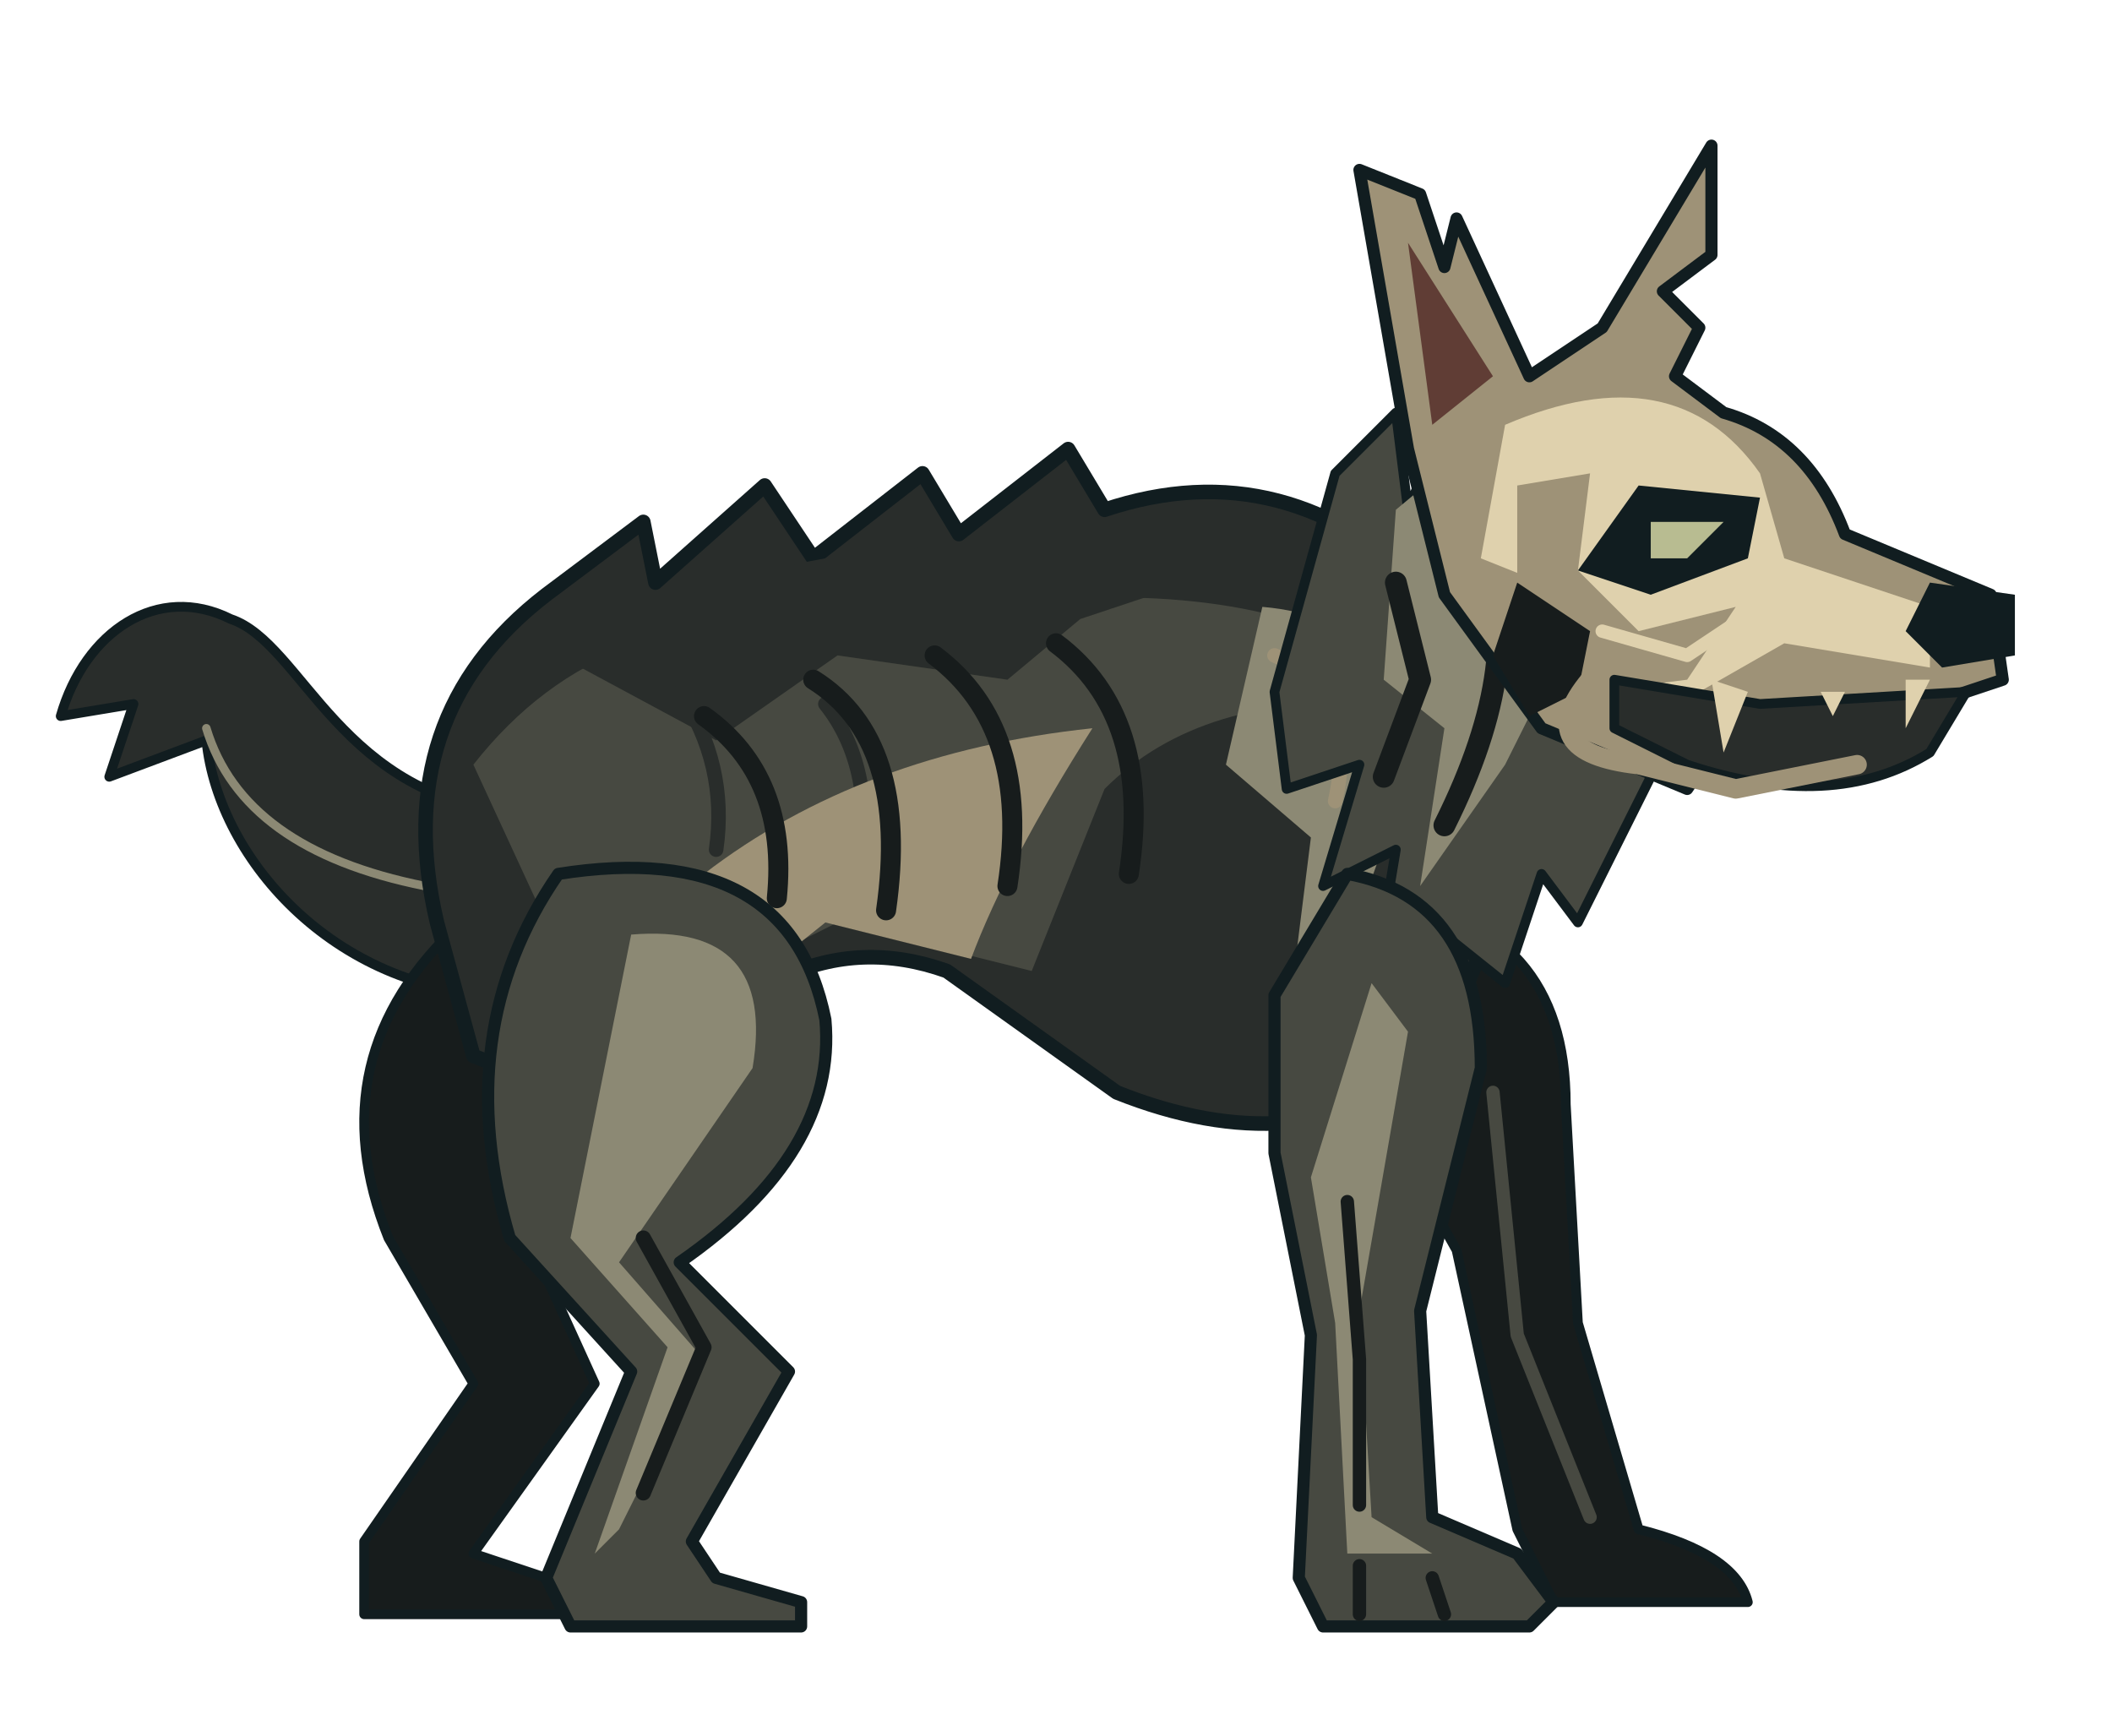
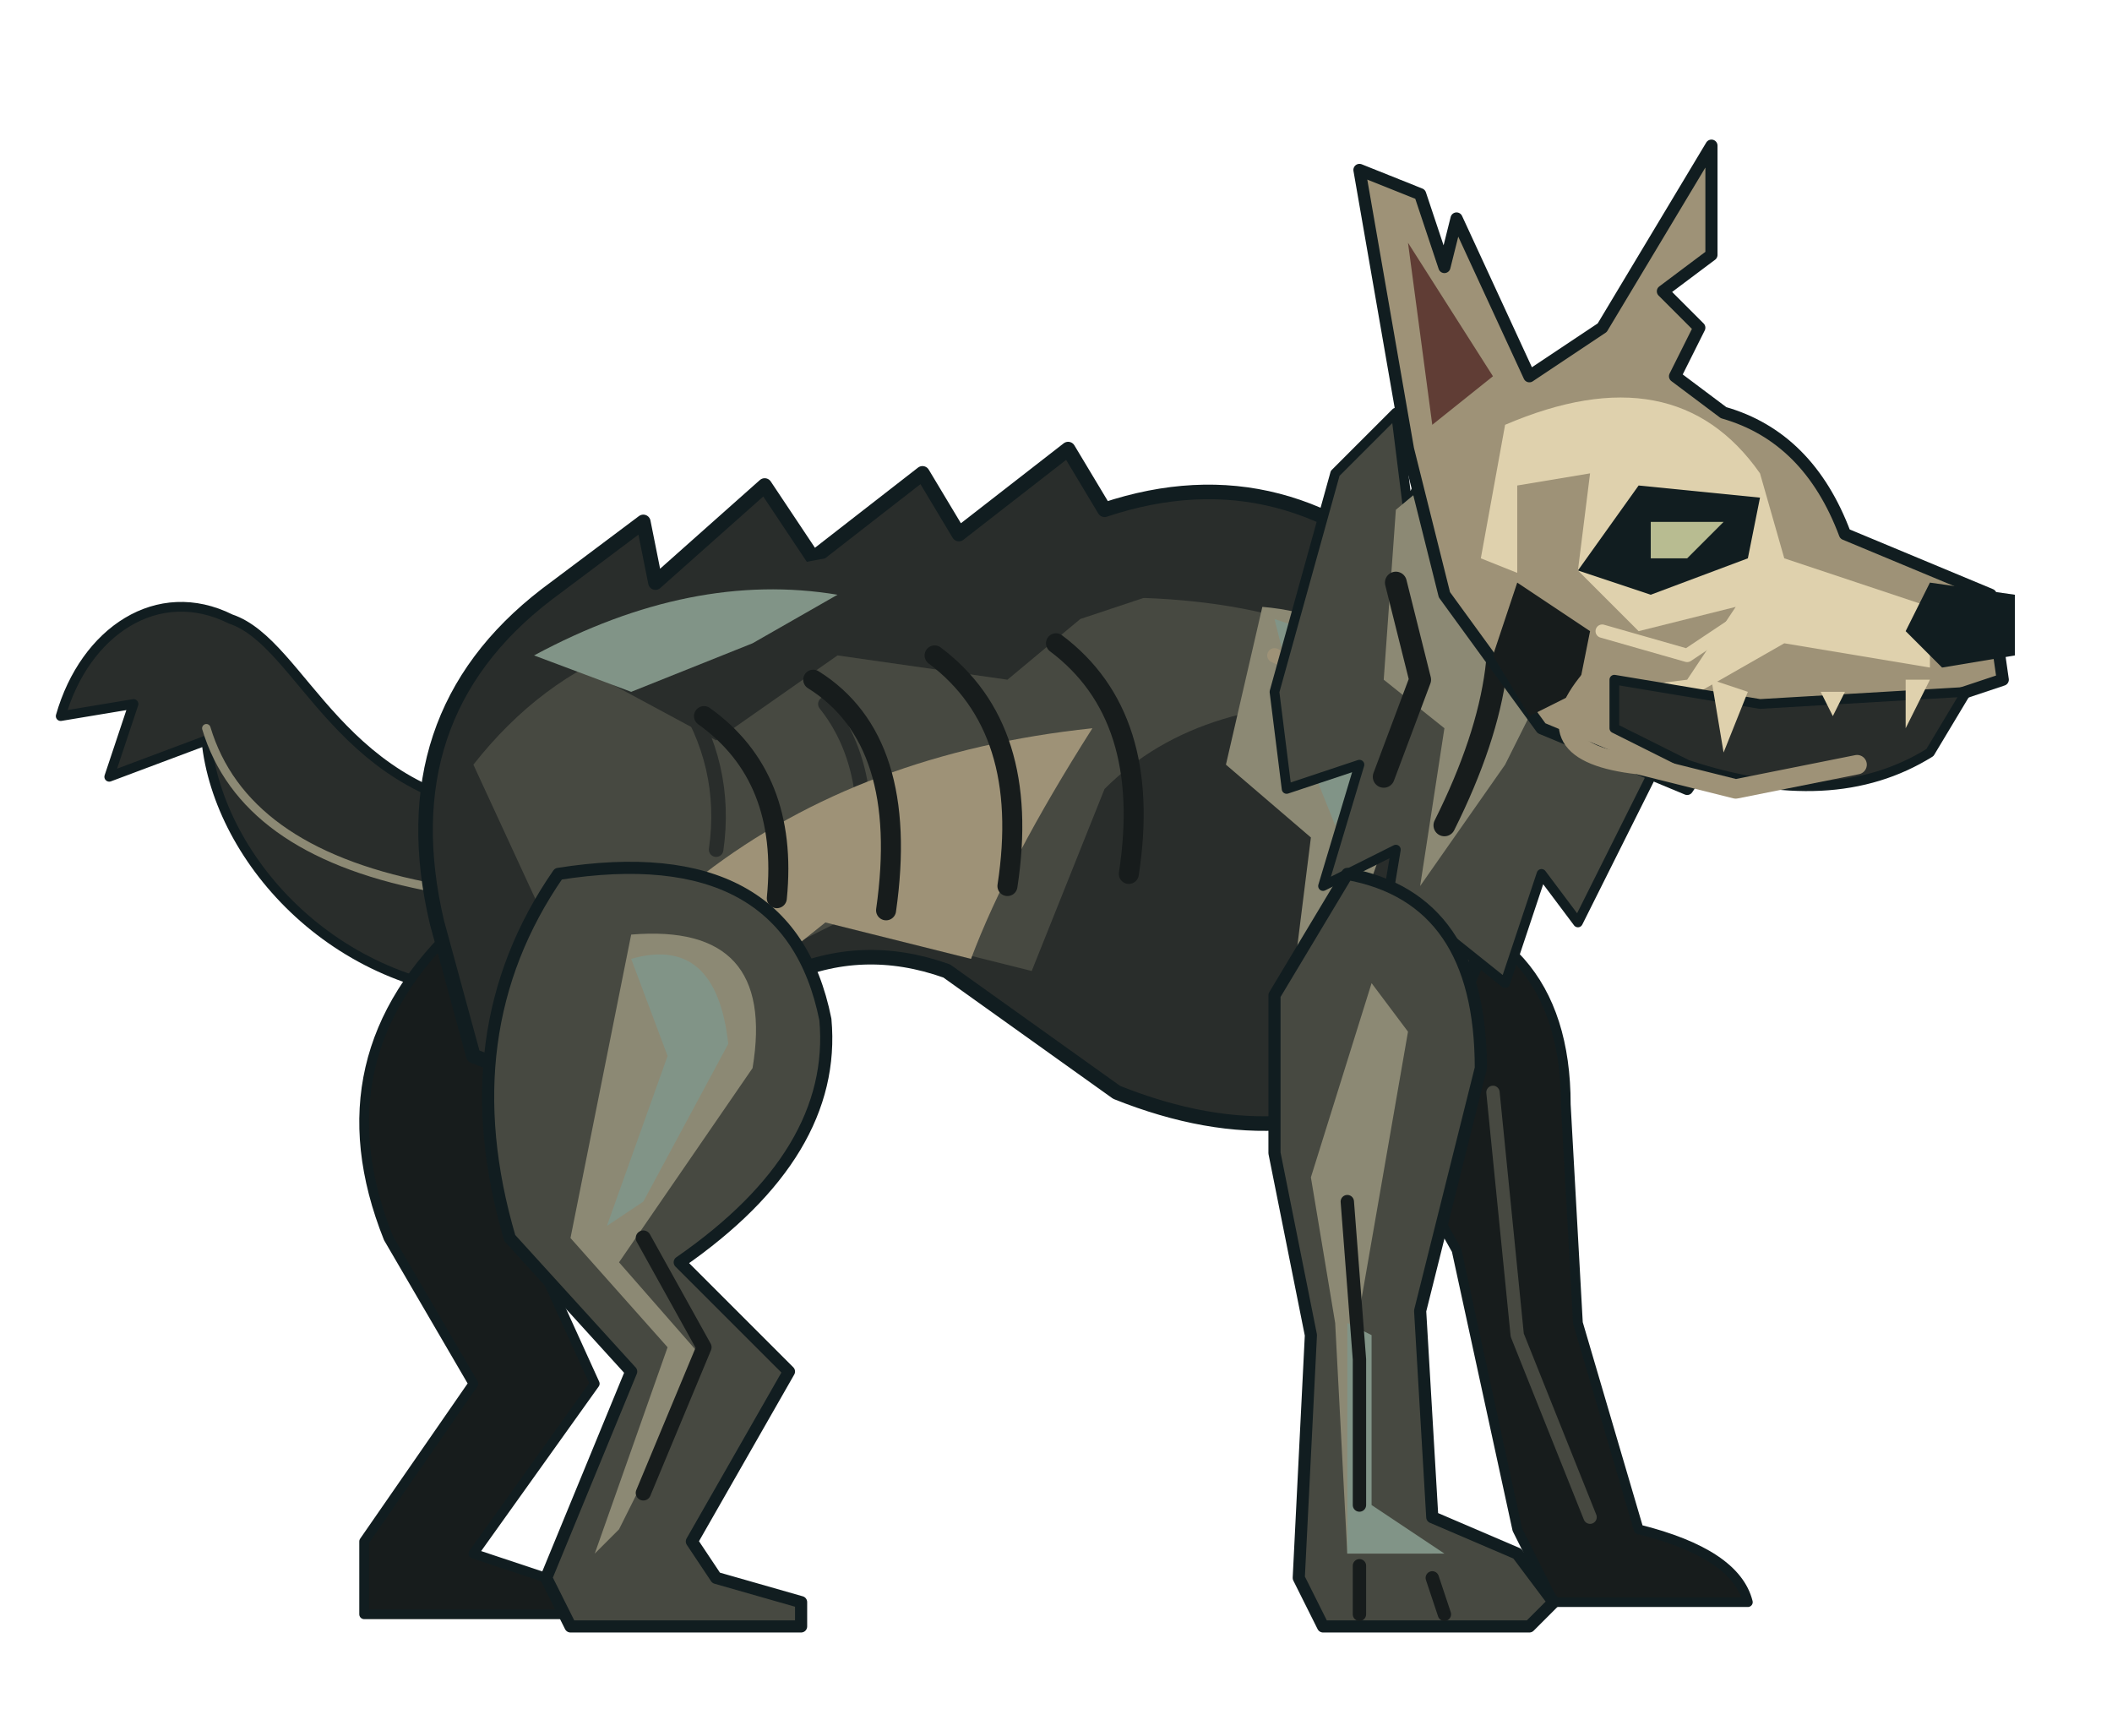
<svg xmlns="http://www.w3.org/2000/svg" viewBox="-87 -133 174 143" role="img">
  <g id="tail" stroke-linejoin="round" stroke-linecap="round">
    <path d="M-44 -66 C-59 -67 -62 -80 -68 -82 C-74 -85 -80 -81 -82 -74 L-76 -75 -78 -69 -70 -72 C-69 -62 -59 -51 -45 -51Z" fill="#292d2b" stroke="#111d20" stroke-width="0.8" data-lod="0" />
    <path d="M-52 -60 Q-67 -63 -70 -73" fill="none" stroke="#8c8974" stroke-width="0.7" data-lod="2" />
  </g>
  <g id="hind-far" stroke-linejoin="round" stroke-linecap="round">
    <path d="M-49 -57 Q-30 -63 -30 -44 L-43 -30 -38 -19 -48 -5 -42 -3 -40 0 -57 0 -57 -6 -48 -19 -55 -31 Q-61 -46 -49 -57Z" fill="#171c1c" stroke="#111d20" stroke-width="0.8" data-lod="0" />
  </g>
  <g id="fore-far" stroke-linejoin="round" stroke-linecap="round">
    <path d="M27 -59 Q42 -57 42 -42 L43 -24 48 -7 Q56 -5 57 -1 L41 -1 38 -7 33 -30 24 -46Z" fill="#171c1c" stroke="#111d20" stroke-width="0.8" data-lod="0" />
    <path d="M36 -43 L38 -23 44 -8" fill="none" stroke="#474941" stroke-width="1.1" data-lod="0" />
  </g>
  <g id="body" stroke-linejoin="round" stroke-linecap="round">
    <path d="M-51 -57 Q-55 -74 -42 -84 L-34 -90 -33 -85 -24 -93 -20 -87 -11 -94 -8 -89 1 -96 4 -91 Q19 -96 31 -84 L41 -69 31 -45 Q20 -37 5 -43 L-9 -53 Q-23 -58 -35 -41 L-48 -46Z" fill="#292d2b" stroke="#111d20" stroke-width="1.2" data-lod="0" />
    <path d="M-48 -70 Q-37 -84 -18 -81 Q5 -86 19 -82 L27 -75 Q12 -76 4 -68 L-2 -53 -18 -57 -30 -51 -42 -57Z" fill="#474941" stroke="none" stroke-width="0.8" data-lod="0" />
    <path d="M-41 -79 Q-16 -93 11 -85 L2 -82 -4 -77 -18 -79 -28 -72Z" fill="#292d2b" stroke="none" stroke-width="0.8" data-lod="0" />
    <path d="M-31 -76 Q-27 -70 -28 -63" fill="none" stroke="#292d2b" stroke-width="1.2" data-lod="1" />
    <path d="M-19 -75 Q-15 -70 -16 -61.6" fill="none" stroke="#292d2b" stroke-width="1.2" data-lod="1" />
    <path d="M-29 -61 Q-16 -71 3 -73 Q-4 -62 -7 -54 L-19 -57 -29 -49Z" fill="#9e9277" stroke="none" stroke-width="0.8" data-lod="0" />
    <path d="M-29 -74 Q-22 -69 -23 -59 M-20 -77 Q-12 -72 -14 -58 M-10 -79 Q-2 -73 -4 -60 M0 -80 Q8 -74 6 -61" fill="none" stroke="#171c1c" stroke-width="1.65" data-lod="0" />
    <path d="M17 -83 Q29 -82 29 -69 L24 -55 19 -48 21 -64 14 -70Z" fill="#8c8974" stroke="none" stroke-width="0.8" data-lod="0" />
    <path d="M18 -79 Q25 -76 23 -67" fill="none" stroke="#9e9277" stroke-width="1.2" data-lod="0" />
+     <path d="M-43 -79 Q-30 -86 -18 -84 L-25 -80 -35 -76Z" fill="#819487" stroke="none" stroke-width="0.8" data-lod="0" />
+     <path d="M18 -82 L24 -80 26 -72 23 -65 21 -70Z" fill="#819487" stroke="none" stroke-width="0.8" data-lod="0" />
  </g>
  <g id="neck" stroke-linejoin="round" stroke-linecap="round">
    <path d="M18 -76 L23 -94 28 -99 29 -91 34 -103 38 -100 39 -92 43 -96 47 -87 51 -73 43 -57 40 -61 37 -52 32 -56 26 -51 28 -63 22 -60 25 -70 19 -68Z" fill="#474941" stroke="#111d20" stroke-width="0.8" data-lod="0" />
    <path d="M28 -91 L34 -96 37 -87 43 -82 37 -70 30 -60 32 -73 27 -77Z" fill="#8c8974" stroke="none" stroke-width="0.8" data-lod="0" />
    <path d="M35 -88 Q39 -79 32 -65 M28 -85 L30 -77 27 -69" fill="none" stroke="#171c1c" stroke-width="1.8" data-lod="0" />
  </g>
  <g id="head" stroke-linejoin="round" stroke-linecap="round">
    <path d="M29 -96 L25 -119 30 -117 32 -111 33 -115 39 -102 45 -106 54 -121 54 -112 50 -109 53 -106 51 -102 55 -99 Q62 -97 65 -89 L77 -84 78 -77 66 -73 56 -74 52 -68 40 -73 32 -84Z" fill="#9e9277" stroke="#111d20" stroke-width="1" data-lod="0" />
    <path d="M31 -98 L29 -113 36 -102Z" fill="#603d35" stroke="none" stroke-width="0.8" data-lod="0" />
    <path d="M37 -98 Q51 -104 58 -94 L60 -87 72 -83 72 -78 60 -80 53 -76 45 -78 40 -85 35 -87Z" fill="#dfd1ad" stroke="none" stroke-width="0.8" data-lod="0" />
    <path d="M48 -93 L58 -92 57 -87 49 -84 43 -86Z" fill="#111d20" stroke="none" stroke-width="0.8" data-lod="0" />
    <path d="M49 -90 L55 -90 52 -87 49 -87Z" fill="#b8bc91" stroke="none" stroke-width="0.8" data-lod="0" />
    <path d="M72 -85 L79 -84 79 -79 73 -78 70 -81Z" fill="#111d20" stroke="none" stroke-width="0.8" data-lod="0" />
    <path d="M38 -93 L44 -94 43 -86 48 -81 56 -83 52 -77 44 -76 38 -83Z" fill="#9e9277" stroke="none" stroke-width="0.8" data-lod="0" />
    <path d="M38 -85 L44 -81 43 -76 39 -74 36 -79Z" fill="#171c1c" stroke="none" stroke-width="0.8" data-lod="0" />
    <path d="M45 -81 L52 -79 58 -83" fill="none" stroke="#dfd1ad" stroke-width="1.1" data-lod="0" />
  </g>
  <g id="jaw" stroke-linejoin="round" stroke-linecap="round">
    <path d="M46 -77 L58 -75 75 -76 72 -71 Q64 -66 52 -70 L46 -73Z" fill="#292d2b" stroke="#111d20" stroke-width="0.8" data-lod="0" />
    <path d="M54 -77 L57 -76 55 -71Z M63 -76 L65 -76 64 -74Z M70 -77 L72 -77 70 -73Z" fill="#dfd1ad" stroke="none" stroke-width="0.6" data-lod="1" />
    <path d="M44 -77 Q39 -71 48 -70 L56 -68 66 -70" fill="none" stroke="#9e9277" stroke-width="1.6" data-lod="0" />
  </g>
  <g id="collar" stroke-linejoin="round" stroke-linecap="round" />
  <g id="hind-near" stroke-linejoin="round" stroke-linecap="round">
    <path d="M-41 -61 Q-22 -64 -19 -49 Q-18 -38 -31 -29 L-22 -20 -30 -6 -28 -3 -21 -1 -21 1 -40 1 -42 -3 -35 -20 -45 -31 Q-50 -48 -41 -61Z" fill="#474941" stroke="#111d20" stroke-width="1" data-lod="0" />
    <path d="M-35 -56 Q-23 -57 -25 -45 L-36 -29 -29 -21 -36 -7 -38 -5 -32 -22 -40 -31Z" fill="#8c8974" stroke="none" stroke-width="0.8" data-lod="0" />
+     <path d="M-35 -54 Q-28 -56 -27 -47 L-34 -34 -37 -32 -32 -46Z" fill="#819487" stroke="none" stroke-width="0.8" data-lod="0" />
    <path d="M-34 -31 L-29 -22 -34 -10" fill="none" stroke="#171c1c" stroke-width="1.25" data-lod="0" />
  </g>
  <g id="fore-near" stroke-linejoin="round" stroke-linecap="round">
    <path d="M24 -61 Q35 -59 35 -45 L30 -25 31 -8 38 -5 41 -1 39 1 22 1 20 -3 21 -23 18 -38 18 -51Z" fill="#474941" stroke="#111d20" stroke-width="1" data-lod="0" />
    <path d="M26 -52 L29 -48 25 -25 26 -8 31 -5 24 -5 23 -24 21 -36Z" fill="#8c8974" stroke="none" stroke-width="0.8" data-lod="0" />
+     <path d="M24 -24 L26 -23 26 -9 32 -5 24 -5Z" fill="#819487" stroke="none" stroke-width="0.8" data-lod="0" />
    <path d="M24 -34 L25 -21 25 -9 M25 -4 L25 0 M31 -3 L32 0" fill="none" stroke="#171c1c" stroke-width="1.1" data-lod="0" />
  </g>
</svg>
